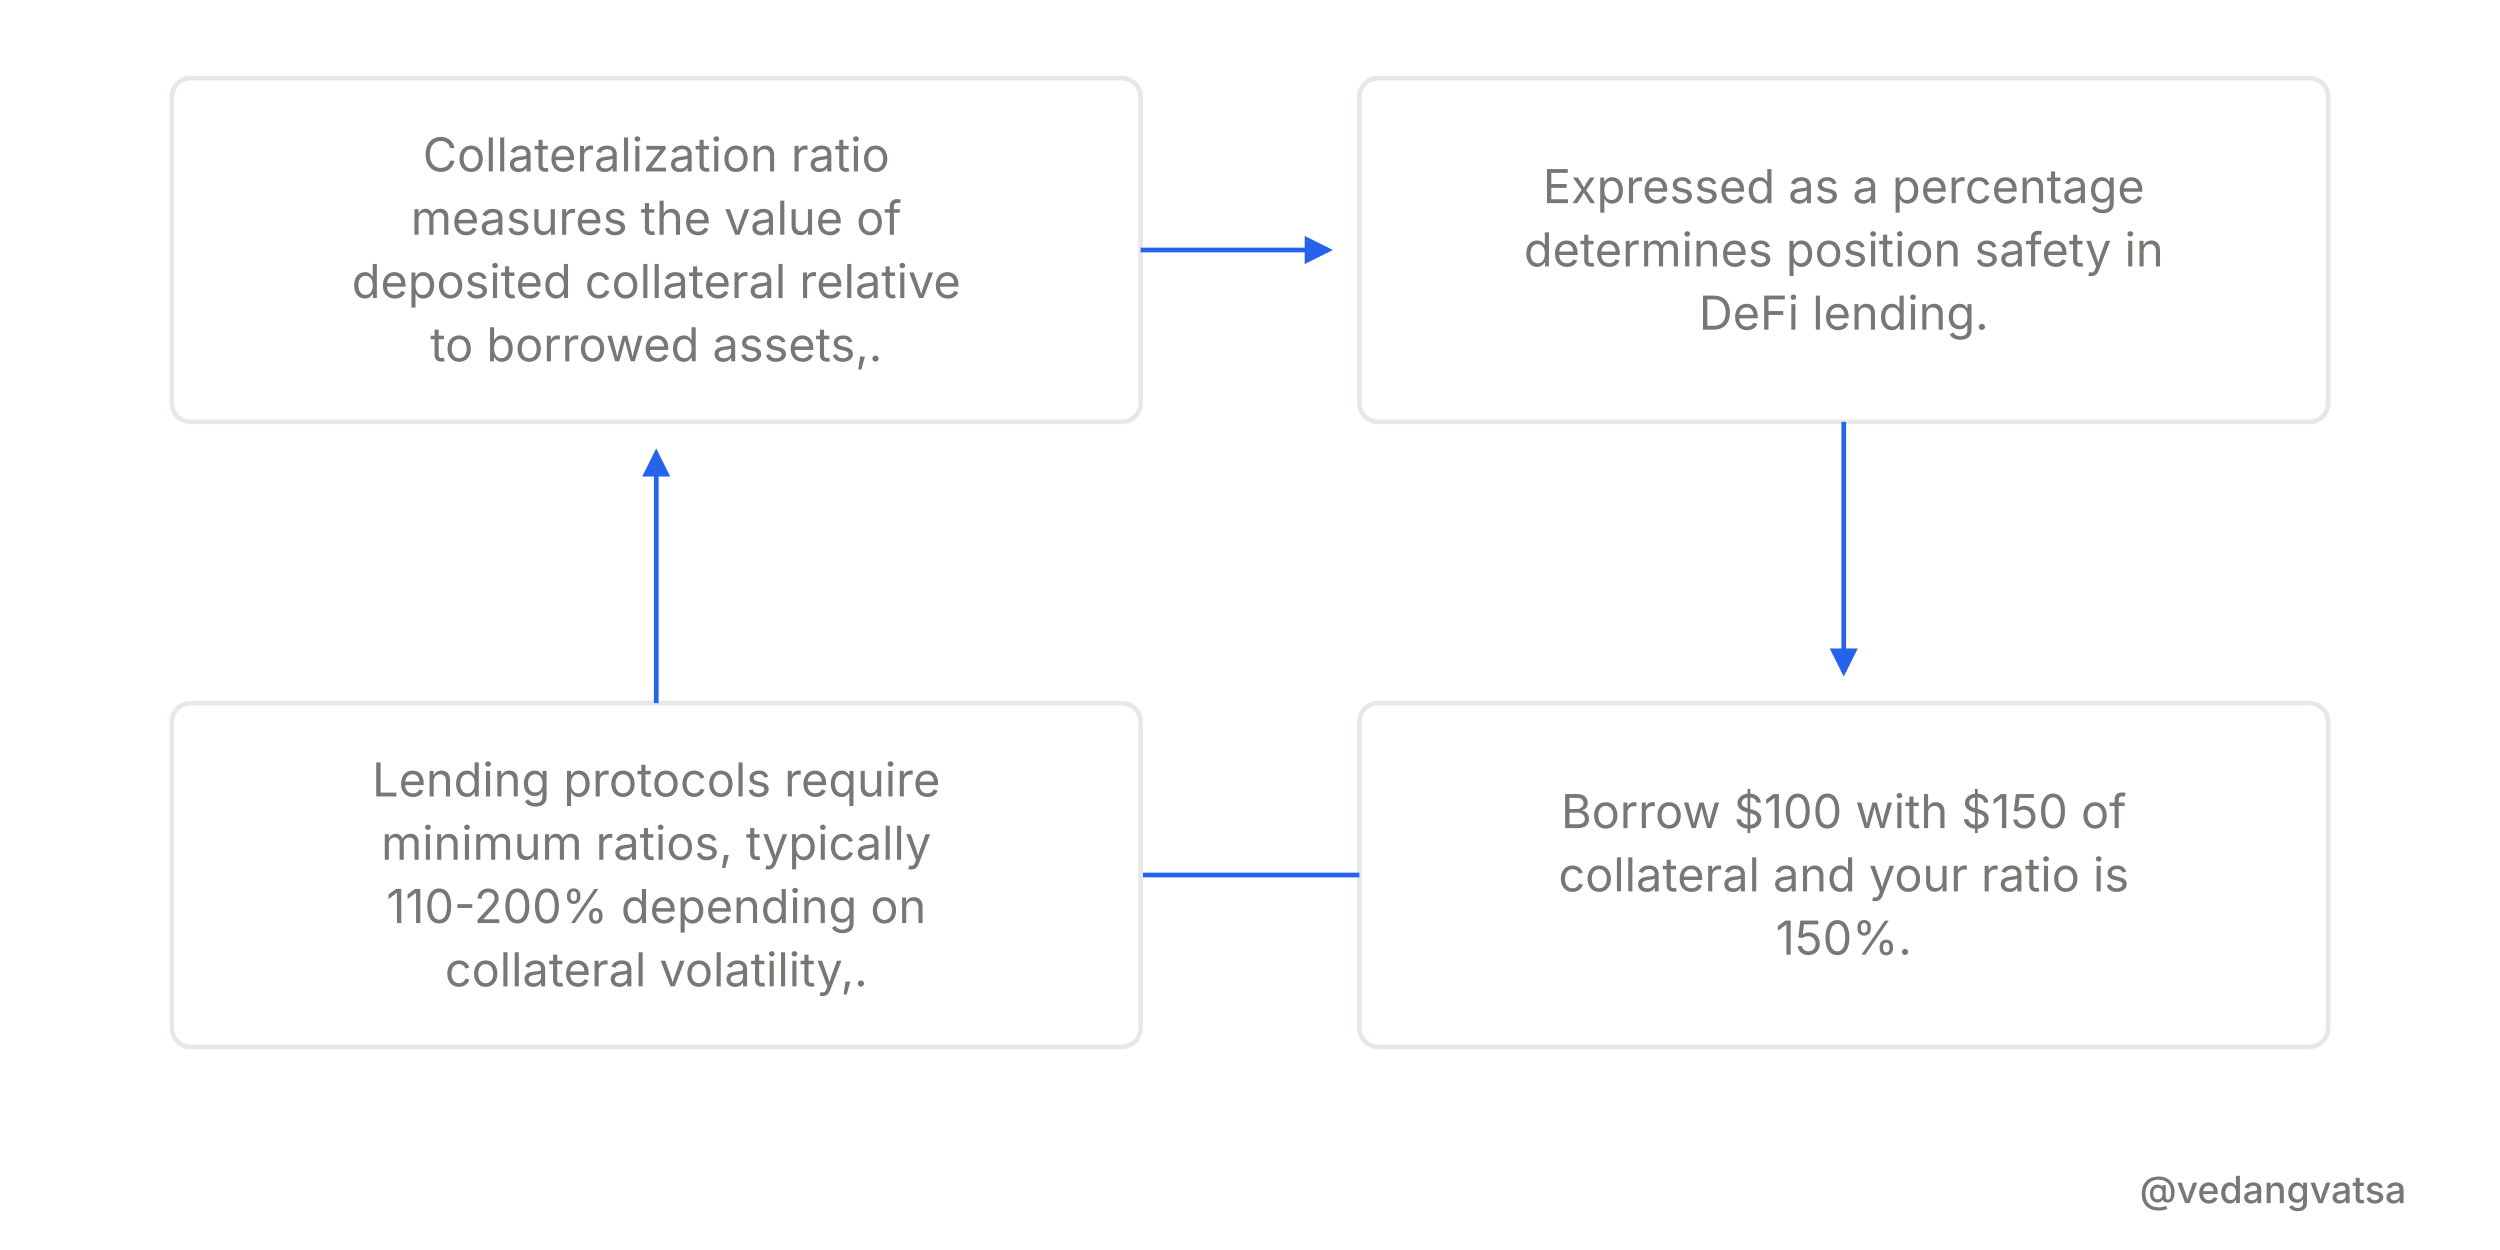
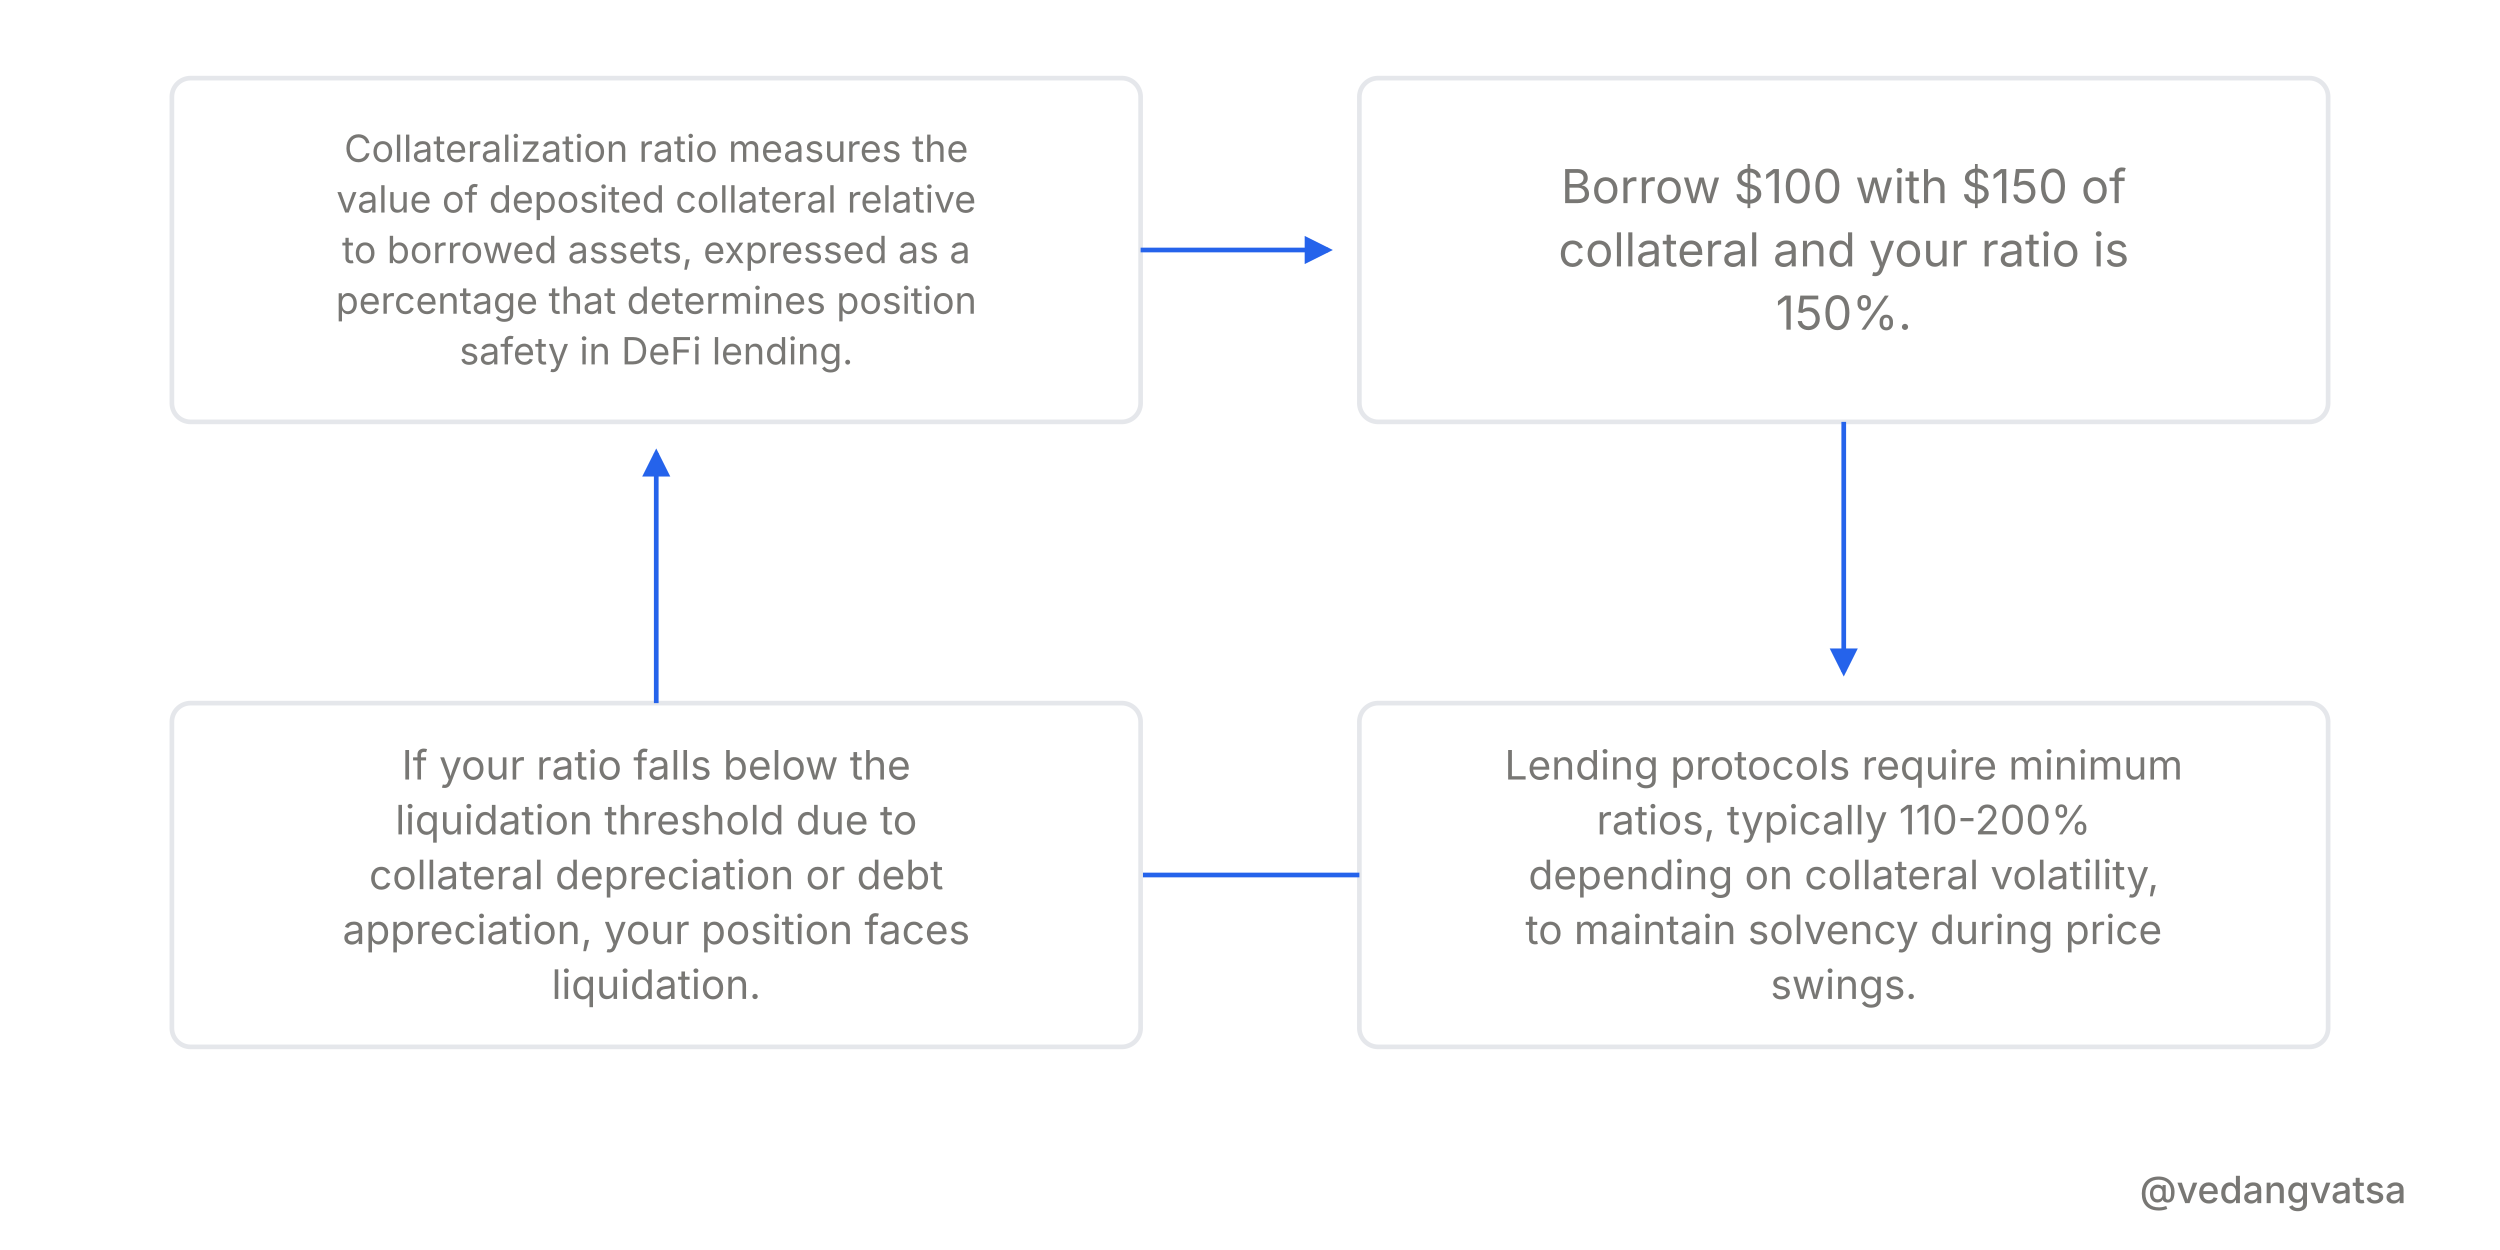
<svg xmlns="http://www.w3.org/2000/svg" viewBox="0 0 800 400" width="800" height="400" style="background-color:#ffffff">
  <defs>
    <marker id="arrow" markerWidth="6" markerHeight="6" refX="5" refY="3" orient="auto">
      <path d="M 0 0 L 6 3 L 0 6 z" fill="#2563eb" />
    </marker>
  </defs>
  <rect width="800" height="400" fill="#ffffff" />
  <g>
    <rect x="55" y="25" width="310" height="110" rx="6" fill="#ffffff" stroke="#e5e7eb" stroke-width="1.5" />
-     <text x="210" y="54.875" font-family="'Inter',sans-serif" font-weight="400" font-size="15" fill="#787774" text-anchor="middle">Collateralization ratio</text>
-     <text x="210" y="75.125" font-family="'Inter',sans-serif" font-weight="400" font-size="15" fill="#787774" text-anchor="middle">measures the value of</text>
-     <text x="210" y="95.375" font-family="'Inter',sans-serif" font-weight="400" font-size="15" fill="#787774" text-anchor="middle">deposited collateral relative</text>
-     <text x="210" y="115.625" font-family="'Inter',sans-serif" font-weight="400" font-size="15" fill="#787774" text-anchor="middle">to borrowed assets,.</text>
+     <text x="210" y="51.8" font-family="'Inter',sans-serif" font-weight="400" font-size="12" fill="#787774" text-anchor="middle">Collateralization ratio measures the</text>
+     <text x="210" y="68" font-family="'Inter',sans-serif" font-weight="400" font-size="12" fill="#787774" text-anchor="middle">value of deposited collateral relative</text>
+     <text x="210" y="84.2" font-family="'Inter',sans-serif" font-weight="400" font-size="12" fill="#787774" text-anchor="middle">to borrowed assets, expressed as a</text>
+     <text x="210" y="100.4" font-family="'Inter',sans-serif" font-weight="400" font-size="12" fill="#787774" text-anchor="middle">percentage that determines position</text>
+     <text x="210" y="116.6" font-family="'Inter',sans-serif" font-weight="400" font-size="12" fill="#787774" text-anchor="middle">safety in DeFi lending.</text>
    <line x1="365" y1="80" x2="425" y2="80" stroke="#2563eb" stroke-width="1.5" marker-end="url(#arrow)" />
    <rect x="435" y="25" width="310" height="110" rx="6" fill="#ffffff" stroke="#e5e7eb" stroke-width="1.5" />
-     <text x="590" y="65" font-family="'Inter',sans-serif" font-weight="400" font-size="15" fill="#787774" text-anchor="middle">Expressed as a percentage</text>
-     <text x="590" y="85.25" font-family="'Inter',sans-serif" font-weight="400" font-size="15" fill="#787774" text-anchor="middle">determines position safety in</text>
-     <text x="590" y="105.5" font-family="'Inter',sans-serif" font-weight="400" font-size="15" fill="#787774" text-anchor="middle">DeFi lending.</text>
+     <text x="590" y="65" font-family="'Inter',sans-serif" font-weight="400" font-size="15" fill="#787774" text-anchor="middle">Borrow $100 with $150 of</text>
+     <text x="590" y="85.25" font-family="'Inter',sans-serif" font-weight="400" font-size="15" fill="#787774" text-anchor="middle">collateral and your ratio is</text>
+     <text x="590" y="105.5" font-family="'Inter',sans-serif" font-weight="400" font-size="15" fill="#787774" text-anchor="middle">150%.</text>
    <line x1="590" y1="135" x2="590" y2="215" stroke="#2563eb" stroke-width="1.5" marker-end="url(#arrow)" />
    <rect x="435" y="225" width="310" height="110" rx="6" fill="#ffffff" stroke="#e5e7eb" stroke-width="1.5" />
-     <text x="590" y="265" font-family="'Inter',sans-serif" font-weight="400" font-size="15" fill="#787774" text-anchor="middle">Borrow $100 with $150 of</text>
-     <text x="590" y="285.25" font-family="'Inter',sans-serif" font-weight="400" font-size="15" fill="#787774" text-anchor="middle">collateral and your ratio is</text>
-     <text x="590" y="305.5" font-family="'Inter',sans-serif" font-weight="400" font-size="15" fill="#787774" text-anchor="middle">150%.</text>
+     <text x="590" y="249.45" font-family="'Inter',sans-serif" font-weight="400" font-size="13" fill="#787774" text-anchor="middle">Lending protocols require minimum</text>
+     <text x="590" y="267" font-family="'Inter',sans-serif" font-weight="400" font-size="13" fill="#787774" text-anchor="middle">ratios, typically 110-200%</text>
+     <text x="590" y="284.55" font-family="'Inter',sans-serif" font-weight="400" font-size="13" fill="#787774" text-anchor="middle">depending on collateral volatility,</text>
+     <text x="590" y="302.1" font-family="'Inter',sans-serif" font-weight="400" font-size="13" fill="#787774" text-anchor="middle">to maintain solvency during price</text>
+     <text x="590" y="319.65" font-family="'Inter',sans-serif" font-weight="400" font-size="13" fill="#787774" text-anchor="middle">swings.</text>
    <line x1="435" y1="280" x2="355" y2="280" stroke="#2563eb" stroke-width="1.5" marker-end="url(#arrow)" />
    <rect x="55" y="225" width="310" height="110" rx="6" fill="#ffffff" stroke="#e5e7eb" stroke-width="1.5" />
-     <text x="210" y="254.875" font-family="'Inter',sans-serif" font-weight="400" font-size="15" fill="#787774" text-anchor="middle">Lending protocols require</text>
-     <text x="210" y="275.125" font-family="'Inter',sans-serif" font-weight="400" font-size="15" fill="#787774" text-anchor="middle">minimum ratios, typically</text>
-     <text x="210" y="295.375" font-family="'Inter',sans-serif" font-weight="400" font-size="15" fill="#787774" text-anchor="middle">110-200% depending on</text>
-     <text x="210" y="315.625" font-family="'Inter',sans-serif" font-weight="400" font-size="15" fill="#787774" text-anchor="middle">collateral volatility,.</text>
+     <text x="210" y="249.45" font-family="'Inter',sans-serif" font-weight="400" font-size="13" fill="#787774" text-anchor="middle">If your ratio falls below the</text>
+     <text x="210" y="267" font-family="'Inter',sans-serif" font-weight="400" font-size="13" fill="#787774" text-anchor="middle">liquidation threshold due to</text>
+     <text x="210" y="284.55" font-family="'Inter',sans-serif" font-weight="400" font-size="13" fill="#787774" text-anchor="middle">collateral depreciation or debt</text>
+     <text x="210" y="302.1" font-family="'Inter',sans-serif" font-weight="400" font-size="13" fill="#787774" text-anchor="middle">appreciation, your position faces</text>
+     <text x="210" y="319.65" font-family="'Inter',sans-serif" font-weight="400" font-size="13" fill="#787774" text-anchor="middle">liquidation.</text>
    <line x1="210" y1="225" x2="210" y2="145" stroke="#2563eb" stroke-width="1.5" marker-end="url(#arrow)" />
  </g>
  <rect x="0" y="360" width="800" height="40" fill="#ffffff" opacity="0.9" />
  <text x="770" y="385" font-family="'Inter',sans-serif" font-weight="500" font-size="12" fill="#787774" text-anchor="end">@vedangvatsa</text>
</svg>
